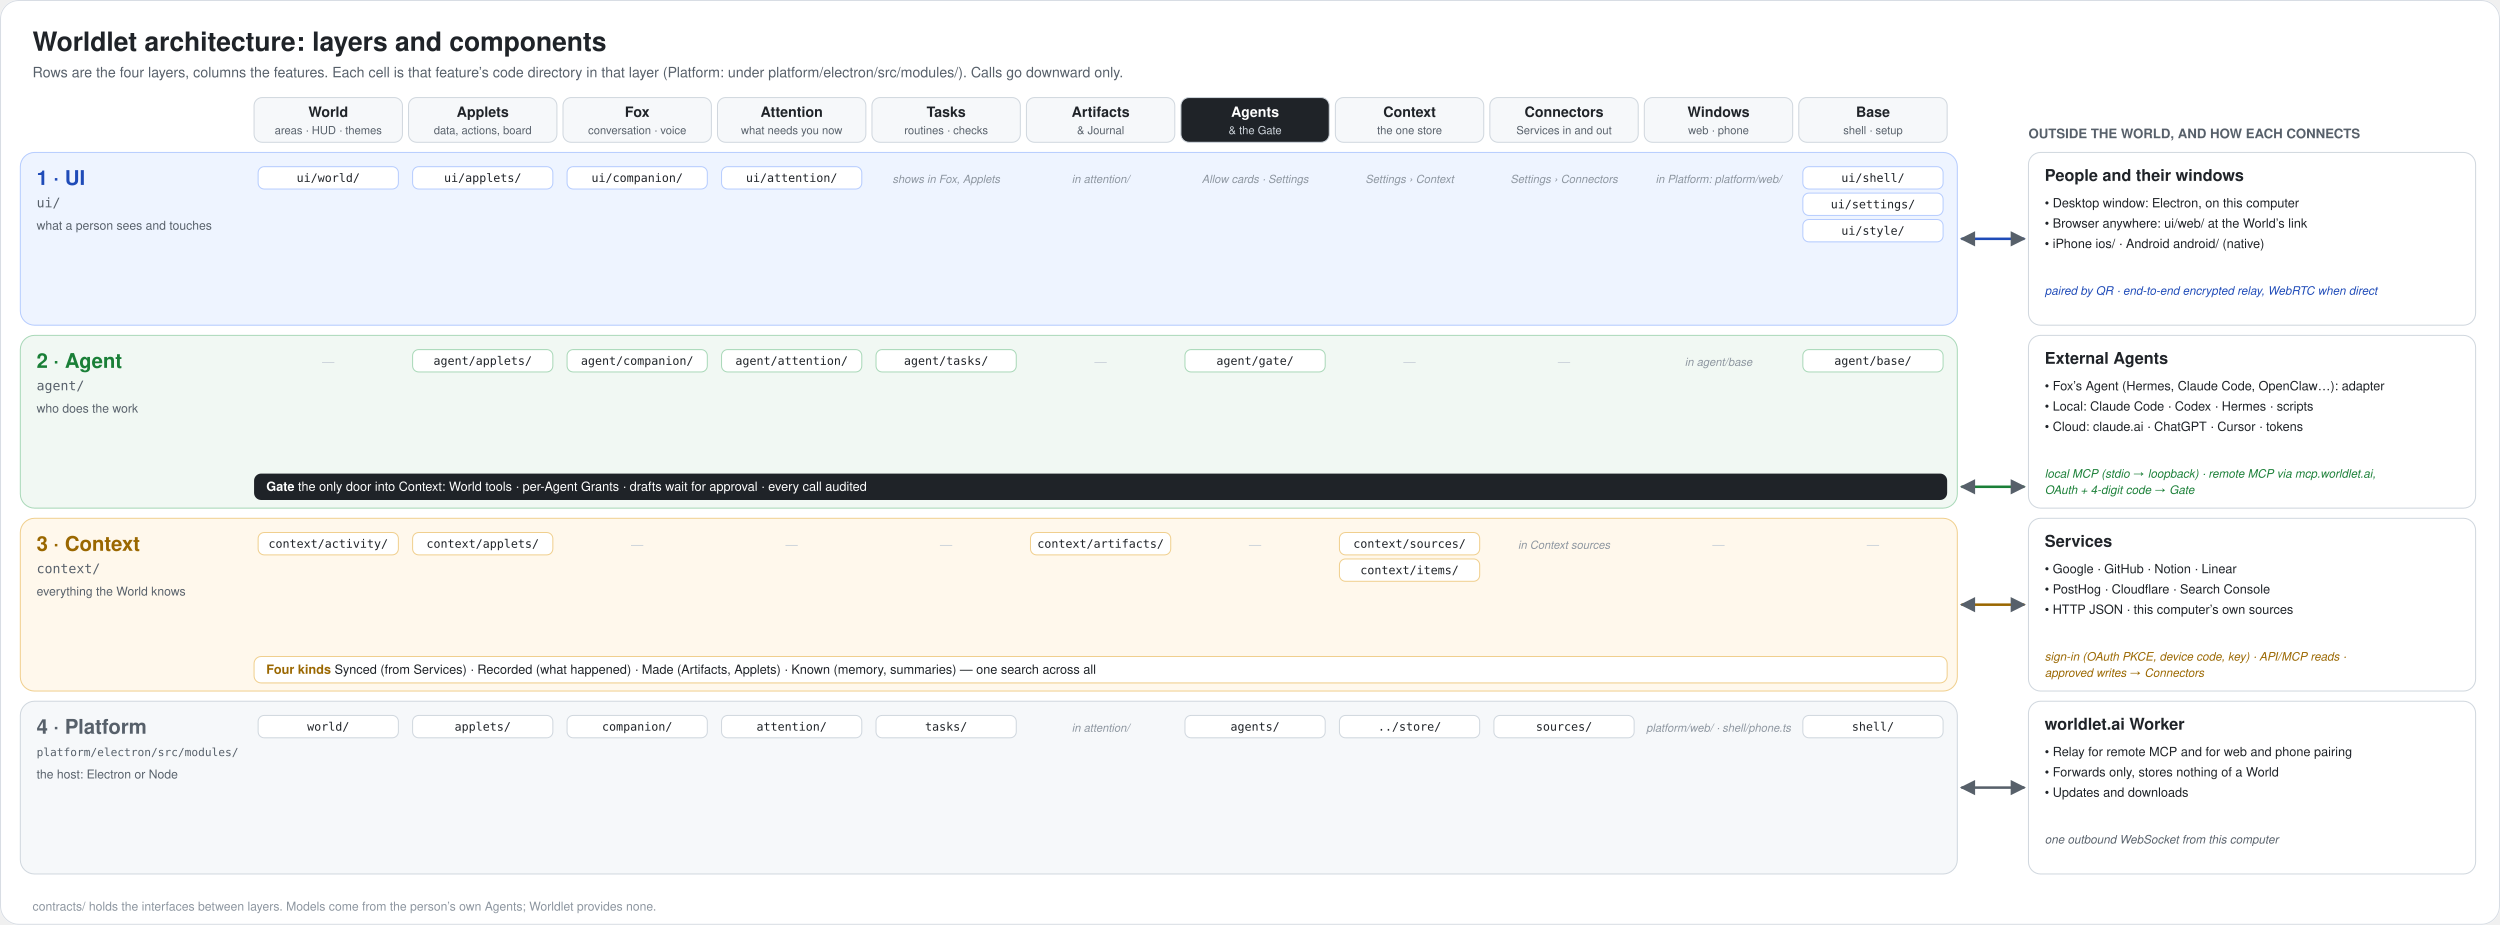
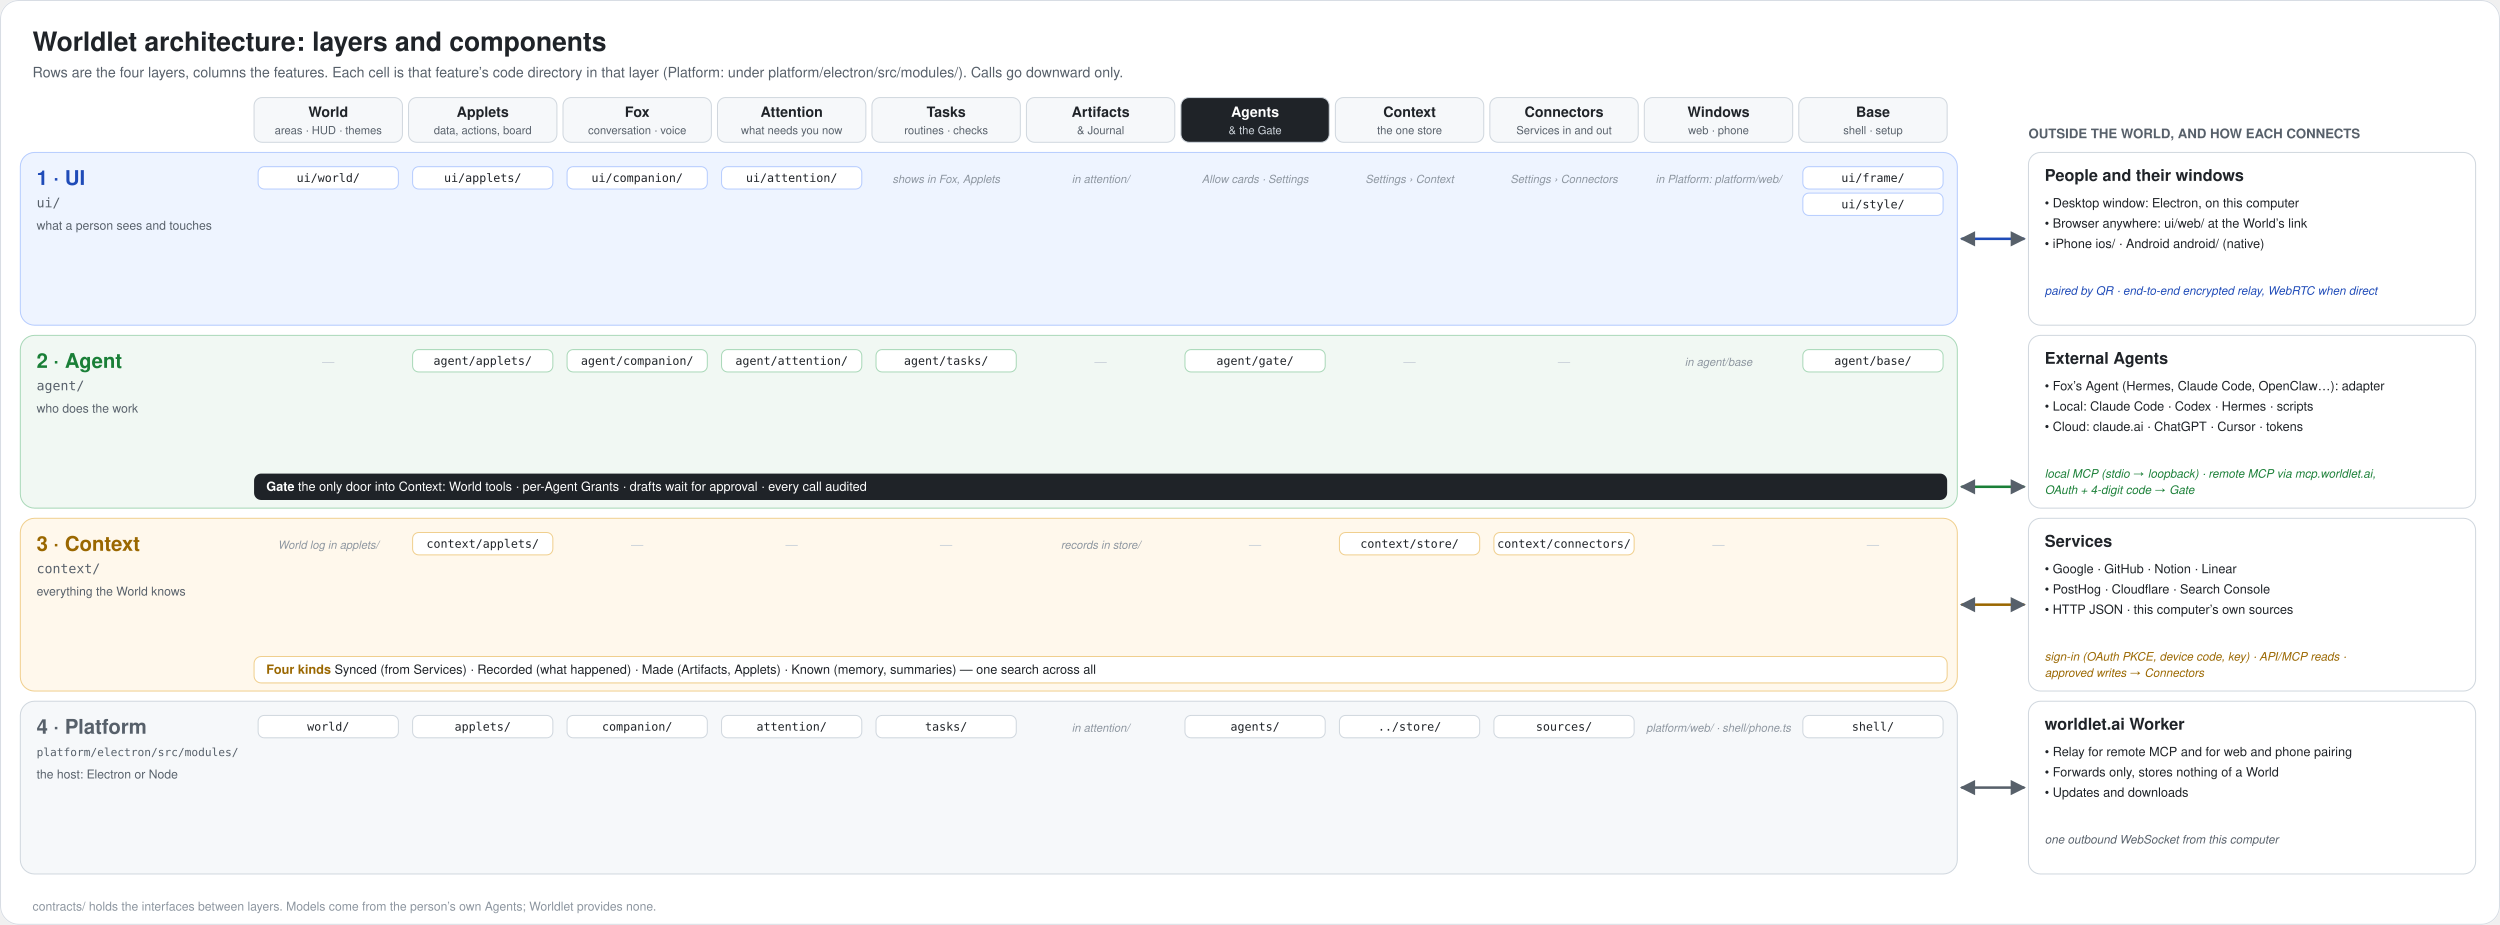
<svg xmlns="http://www.w3.org/2000/svg" width="2460" height="910" viewBox="0 0 2460 910" font-family="-apple-system, 'Segoe UI', Helvetica, Arial, sans-serif">
  <defs>
    <marker id="ar" viewBox="0 0 10 10" refX="9" refY="5" markerWidth="6" markerHeight="6" orient="auto-start-reverse">
      <path d="M0 0L10 5L0 10z" fill="#57606A" />
    </marker>
  </defs>
  <rect width="2460" height="910" rx="18" fill="#FFFFFF" />
  <rect x="0.5" y="0.5" width="2459" height="909" rx="18" fill="none" stroke="#D8DDE4" />
  <text x="32" y="50" font-size="26" font-weight="700" fill="#1F2328">Worldlet architecture: layers and components</text>
  <text x="32" y="76" font-size="14" fill="#57606A">Rows are the four layers, columns the features. Each cell is that feature’s code directory in that layer (Platform: under platform/electron/src/modules/). Calls go downward only.</text>
  <rect x="250" y="96" width="146" height="44" rx="8" fill="#F6F8FA" stroke="#D0D7DE" />
  <text x="323.0" y="115" font-size="14" font-weight="700" text-anchor="middle" fill="#1F2328">World</text>
  <text x="323.0" y="132" font-size="11" text-anchor="middle" fill="#57606A">areas · HUD · themes</text>
  <rect x="402" y="96" width="146" height="44" rx="8" fill="#F6F8FA" stroke="#D0D7DE" />
  <text x="475.0" y="115" font-size="14" font-weight="700" text-anchor="middle" fill="#1F2328">Applets</text>
  <text x="475.0" y="132" font-size="11" text-anchor="middle" fill="#57606A">data, actions, board</text>
  <rect x="554" y="96" width="146" height="44" rx="8" fill="#F6F8FA" stroke="#D0D7DE" />
  <text x="627.0" y="115" font-size="14" font-weight="700" text-anchor="middle" fill="#1F2328">Fox</text>
  <text x="627.0" y="132" font-size="11" text-anchor="middle" fill="#57606A">conversation · voice</text>
  <rect x="706" y="96" width="146" height="44" rx="8" fill="#F6F8FA" stroke="#D0D7DE" />
  <text x="779.0" y="115" font-size="14" font-weight="700" text-anchor="middle" fill="#1F2328">Attention</text>
  <text x="779.0" y="132" font-size="11" text-anchor="middle" fill="#57606A">what needs you now</text>
  <rect x="858" y="96" width="146" height="44" rx="8" fill="#F6F8FA" stroke="#D0D7DE" />
  <text x="931.0" y="115" font-size="14" font-weight="700" text-anchor="middle" fill="#1F2328">Tasks</text>
  <text x="931.0" y="132" font-size="11" text-anchor="middle" fill="#57606A">routines · checks</text>
  <rect x="1010" y="96" width="146" height="44" rx="8" fill="#F6F8FA" stroke="#D0D7DE" />
  <text x="1083.0" y="115" font-size="14" font-weight="700" text-anchor="middle" fill="#1F2328">Artifacts</text>
  <text x="1083.0" y="132" font-size="11" text-anchor="middle" fill="#57606A">&amp; Journal</text>
  <rect x="1162" y="96" width="146" height="44" rx="8" fill="#1F2328" stroke="#D0D7DE" />
  <text x="1235.0" y="115" font-size="14" font-weight="700" text-anchor="middle" fill="#FFFFFF">Agents</text>
  <text x="1235.0" y="132" font-size="11" text-anchor="middle" fill="#D0D7DE">&amp; the Gate</text>
  <rect x="1314" y="96" width="146" height="44" rx="8" fill="#F6F8FA" stroke="#D0D7DE" />
  <text x="1387.0" y="115" font-size="14" font-weight="700" text-anchor="middle" fill="#1F2328">Context</text>
  <text x="1387.0" y="132" font-size="11" text-anchor="middle" fill="#57606A">the one store</text>
  <rect x="1466" y="96" width="146" height="44" rx="8" fill="#F6F8FA" stroke="#D0D7DE" />
  <text x="1539.0" y="115" font-size="14" font-weight="700" text-anchor="middle" fill="#1F2328">Connectors</text>
  <text x="1539.0" y="132" font-size="11" text-anchor="middle" fill="#57606A">Services in and out</text>
  <rect x="1618" y="96" width="146" height="44" rx="8" fill="#F6F8FA" stroke="#D0D7DE" />
  <text x="1691.0" y="115" font-size="14" font-weight="700" text-anchor="middle" fill="#1F2328">Windows</text>
  <text x="1691.0" y="132" font-size="11" text-anchor="middle" fill="#57606A">web · phone</text>
  <rect x="1770" y="96" width="146" height="44" rx="8" fill="#F6F8FA" stroke="#D0D7DE" />
  <text x="1843.0" y="115" font-size="14" font-weight="700" text-anchor="middle" fill="#1F2328">Base</text>
  <text x="1843.0" y="132" font-size="11" text-anchor="middle" fill="#57606A">shell · setup</text>
  <rect x="20" y="150" width="1906" height="170" rx="14" fill="#EEF4FF" stroke="#B6CCFE" />
  <text x="36" y="182" font-size="20" font-weight="800" fill="#1F4BB8">1 · UI</text>
  <text x="36" y="204" font-size="13" font-family="ui-monospace, Menlo, monospace" fill="#57606A">ui/</text>
  <text x="36" y="226" font-size="12" fill="#57606A">what a person sees and touches</text>
  <rect x="254" y="164" width="138" height="22" rx="6" fill="#FFFFFF" stroke="#B6CCFE" />
  <text x="323.0" y="179" font-size="11.5" font-family="ui-monospace, Menlo, monospace" text-anchor="middle" fill="#1F2328">ui/world/</text>
  <rect x="406" y="164" width="138" height="22" rx="6" fill="#FFFFFF" stroke="#B6CCFE" />
  <text x="475.0" y="179" font-size="11.5" font-family="ui-monospace, Menlo, monospace" text-anchor="middle" fill="#1F2328">ui/applets/</text>
  <rect x="558" y="164" width="138" height="22" rx="6" fill="#FFFFFF" stroke="#B6CCFE" />
  <text x="627.0" y="179" font-size="11.5" font-family="ui-monospace, Menlo, monospace" text-anchor="middle" fill="#1F2328">ui/companion/</text>
  <rect x="710" y="164" width="138" height="22" rx="6" fill="#FFFFFF" stroke="#B6CCFE" />
  <text x="779.0" y="179" font-size="11.5" font-family="ui-monospace, Menlo, monospace" text-anchor="middle" fill="#1F2328">ui/attention/</text>
  <text x="931.0" y="180" font-size="11" text-anchor="middle" fill="#8C959F" font-style="italic">shows in Fox, Applets</text>
  <text x="1083.0" y="180" font-size="11" text-anchor="middle" fill="#8C959F" font-style="italic">in attention/</text>
  <text x="1235.0" y="180" font-size="11" text-anchor="middle" fill="#8C959F" font-style="italic">Allow cards · Settings</text>
  <text x="1387.0" y="180" font-size="11" text-anchor="middle" fill="#8C959F" font-style="italic">Settings › Context</text>
  <text x="1539.0" y="180" font-size="11" text-anchor="middle" fill="#8C959F" font-style="italic">Settings › Connectors</text>
  <text x="1691.0" y="180" font-size="11" text-anchor="middle" fill="#8C959F" font-style="italic">in Platform: platform/web/</text>
  <rect x="1774" y="164" width="138" height="22" rx="6" fill="#FFFFFF" stroke="#B6CCFE" />
-   <text x="1843.0" y="179" font-size="11.5" font-family="ui-monospace, Menlo, monospace" text-anchor="middle" fill="#1F2328">ui/shell/</text>
+   <text x="1843.0" y="179" font-size="11.5" font-family="ui-monospace, Menlo, monospace" text-anchor="middle" fill="#1F2328">ui/frame/</text>
  <rect x="1774" y="190" width="138" height="22" rx="6" fill="#FFFFFF" stroke="#B6CCFE" />
-   <text x="1843.0" y="205" font-size="11.5" font-family="ui-monospace, Menlo, monospace" text-anchor="middle" fill="#1F2328">ui/settings/</text>
-   <rect x="1774" y="216" width="138" height="22" rx="6" fill="#FFFFFF" stroke="#B6CCFE" />
-   <text x="1843.0" y="231" font-size="11.5" font-family="ui-monospace, Menlo, monospace" text-anchor="middle" fill="#1F2328">ui/style/</text>
+   <text x="1843.0" y="205" font-size="11.5" font-family="ui-monospace, Menlo, monospace" text-anchor="middle" fill="#1F2328">ui/style/</text>
  <rect x="20" y="330" width="1906" height="170" rx="14" fill="#F1F8F3" stroke="#A9D8B8" />
  <text x="36" y="362" font-size="20" font-weight="800" fill="#1A7F37">2 · Agent</text>
  <text x="36" y="384" font-size="13" font-family="ui-monospace, Menlo, monospace" fill="#57606A">agent/</text>
  <text x="36" y="406" font-size="12" fill="#57606A">who does the work</text>
  <text x="323.0" y="360" font-size="12" text-anchor="middle" fill="#C9D1D9">—</text>
  <rect x="406" y="344" width="138" height="22" rx="6" fill="#FFFFFF" stroke="#A9D8B8" />
  <text x="475.0" y="359" font-size="11.5" font-family="ui-monospace, Menlo, monospace" text-anchor="middle" fill="#1F2328">agent/applets/</text>
  <rect x="558" y="344" width="138" height="22" rx="6" fill="#FFFFFF" stroke="#A9D8B8" />
  <text x="627.0" y="359" font-size="11.5" font-family="ui-monospace, Menlo, monospace" text-anchor="middle" fill="#1F2328">agent/companion/</text>
  <rect x="710" y="344" width="138" height="22" rx="6" fill="#FFFFFF" stroke="#A9D8B8" />
  <text x="779.0" y="359" font-size="11.5" font-family="ui-monospace, Menlo, monospace" text-anchor="middle" fill="#1F2328">agent/attention/</text>
  <rect x="862" y="344" width="138" height="22" rx="6" fill="#FFFFFF" stroke="#A9D8B8" />
  <text x="931.0" y="359" font-size="11.5" font-family="ui-monospace, Menlo, monospace" text-anchor="middle" fill="#1F2328">agent/tasks/</text>
  <text x="1083.0" y="360" font-size="12" text-anchor="middle" fill="#C9D1D9">—</text>
  <rect x="1166" y="344" width="138" height="22" rx="6" fill="#FFFFFF" stroke="#A9D8B8" />
  <text x="1235.0" y="359" font-size="11.5" font-family="ui-monospace, Menlo, monospace" text-anchor="middle" fill="#1F2328">agent/gate/</text>
  <text x="1387.0" y="360" font-size="12" text-anchor="middle" fill="#C9D1D9">—</text>
  <text x="1539.0" y="360" font-size="12" text-anchor="middle" fill="#C9D1D9">—</text>
  <text x="1691.0" y="360" font-size="11" text-anchor="middle" fill="#8C959F" font-style="italic">in agent/base</text>
  <rect x="1774" y="344" width="138" height="22" rx="6" fill="#FFFFFF" stroke="#A9D8B8" />
  <text x="1843.0" y="359" font-size="11.5" font-family="ui-monospace, Menlo, monospace" text-anchor="middle" fill="#1F2328">agent/base/</text>
  <rect x="250" y="466" width="1666" height="26" rx="7" fill="#1F2328" />
  <text x="262" y="483" font-size="12.5" fill="#FFFFFF">
    <tspan font-weight="800">Gate</tspan>  the only door into Context: World tools · per-Agent Grants · drafts wait for approval · every call audited</text>
  <rect x="20" y="510" width="1906" height="170" rx="14" fill="#FFF8EC" stroke="#F0CF8E" />
  <text x="36" y="542" font-size="20" font-weight="800" fill="#9A6700">3 · Context</text>
  <text x="36" y="564" font-size="13" font-family="ui-monospace, Menlo, monospace" fill="#57606A">context/</text>
  <text x="36" y="586" font-size="12" fill="#57606A">everything the World knows</text>
-   <rect x="254" y="524" width="138" height="22" rx="6" fill="#FFFFFF" stroke="#F0CF8E" />
-   <text x="323.0" y="539" font-size="11.5" font-family="ui-monospace, Menlo, monospace" text-anchor="middle" fill="#1F2328">context/activity/</text>
+   <text x="323.0" y="540" font-size="11" text-anchor="middle" fill="#8C959F" font-style="italic">World log in applets/</text>
  <rect x="406" y="524" width="138" height="22" rx="6" fill="#FFFFFF" stroke="#F0CF8E" />
  <text x="475.0" y="539" font-size="11.5" font-family="ui-monospace, Menlo, monospace" text-anchor="middle" fill="#1F2328">context/applets/</text>
  <text x="627.0" y="540" font-size="12" text-anchor="middle" fill="#C9D1D9">—</text>
  <text x="779.0" y="540" font-size="12" text-anchor="middle" fill="#C9D1D9">—</text>
  <text x="931.0" y="540" font-size="12" text-anchor="middle" fill="#C9D1D9">—</text>
-   <rect x="1014" y="524" width="138" height="22" rx="6" fill="#FFFFFF" stroke="#F0CF8E" />
-   <text x="1083.0" y="539" font-size="11.5" font-family="ui-monospace, Menlo, monospace" text-anchor="middle" fill="#1F2328">context/artifacts/</text>
+   <text x="1083.0" y="540" font-size="11" text-anchor="middle" fill="#8C959F" font-style="italic">records in store/</text>
  <text x="1235.0" y="540" font-size="12" text-anchor="middle" fill="#C9D1D9">—</text>
  <rect x="1318" y="524" width="138" height="22" rx="6" fill="#FFFFFF" stroke="#F0CF8E" />
-   <text x="1387.0" y="539" font-size="11.5" font-family="ui-monospace, Menlo, monospace" text-anchor="middle" fill="#1F2328">context/sources/</text>
-   <rect x="1318" y="550" width="138" height="22" rx="6" fill="#FFFFFF" stroke="#F0CF8E" />
-   <text x="1387.0" y="565" font-size="11.5" font-family="ui-monospace, Menlo, monospace" text-anchor="middle" fill="#1F2328">context/items/</text>
-   <text x="1539.0" y="540" font-size="11" text-anchor="middle" fill="#8C959F" font-style="italic">in Context sources</text>
+   <text x="1387.0" y="539" font-size="11.5" font-family="ui-monospace, Menlo, monospace" text-anchor="middle" fill="#1F2328">context/store/</text>
+   <rect x="1470" y="524" width="138" height="22" rx="6" fill="#FFFFFF" stroke="#F0CF8E" />
+   <text x="1539.0" y="539" font-size="11.5" font-family="ui-monospace, Menlo, monospace" text-anchor="middle" fill="#1F2328">context/connectors/</text>
  <text x="1691.0" y="540" font-size="12" text-anchor="middle" fill="#C9D1D9">—</text>
  <text x="1843.0" y="540" font-size="12" text-anchor="middle" fill="#C9D1D9">—</text>
  <rect x="250" y="646" width="1666" height="26" rx="7" fill="#FFFFFF" stroke="#F0CF8E" />
  <text x="262" y="663" font-size="12.5" fill="#1F2328">
    <tspan font-weight="800" fill="#9A6700">Four kinds</tspan>  Synced (from Services) · Recorded (what happened) · Made (Artifacts, Applets) · Known (memory, summaries) — one search across all</text>
  <rect x="20" y="690" width="1906" height="170" rx="14" fill="#F6F8FA" stroke="#D0D7DE" />
  <text x="36" y="722" font-size="20" font-weight="800" fill="#57606A">4 · Platform</text>
  <text x="36" y="744" font-size="11" font-family="ui-monospace, Menlo, monospace" fill="#57606A">platform/electron/src/modules/</text>
  <text x="36" y="766" font-size="12" fill="#57606A">the host: Electron or Node</text>
  <rect x="254" y="704" width="138" height="22" rx="6" fill="#FFFFFF" stroke="#D0D7DE" />
  <text x="323.0" y="719" font-size="11.5" font-family="ui-monospace, Menlo, monospace" text-anchor="middle" fill="#1F2328">world/</text>
  <rect x="406" y="704" width="138" height="22" rx="6" fill="#FFFFFF" stroke="#D0D7DE" />
  <text x="475.0" y="719" font-size="11.5" font-family="ui-monospace, Menlo, monospace" text-anchor="middle" fill="#1F2328">applets/</text>
  <rect x="558" y="704" width="138" height="22" rx="6" fill="#FFFFFF" stroke="#D0D7DE" />
  <text x="627.0" y="719" font-size="11.5" font-family="ui-monospace, Menlo, monospace" text-anchor="middle" fill="#1F2328">companion/</text>
  <rect x="710" y="704" width="138" height="22" rx="6" fill="#FFFFFF" stroke="#D0D7DE" />
  <text x="779.0" y="719" font-size="11.5" font-family="ui-monospace, Menlo, monospace" text-anchor="middle" fill="#1F2328">attention/</text>
  <rect x="862" y="704" width="138" height="22" rx="6" fill="#FFFFFF" stroke="#D0D7DE" />
  <text x="931.0" y="719" font-size="11.5" font-family="ui-monospace, Menlo, monospace" text-anchor="middle" fill="#1F2328">tasks/</text>
  <text x="1083.0" y="720" font-size="11" text-anchor="middle" fill="#8C959F" font-style="italic">in attention/</text>
  <rect x="1166" y="704" width="138" height="22" rx="6" fill="#FFFFFF" stroke="#D0D7DE" />
  <text x="1235.0" y="719" font-size="11.5" font-family="ui-monospace, Menlo, monospace" text-anchor="middle" fill="#1F2328">agents/</text>
  <rect x="1318" y="704" width="138" height="22" rx="6" fill="#FFFFFF" stroke="#D0D7DE" />
  <text x="1387.0" y="719" font-size="11.5" font-family="ui-monospace, Menlo, monospace" text-anchor="middle" fill="#1F2328">../store/</text>
  <rect x="1470" y="704" width="138" height="22" rx="6" fill="#FFFFFF" stroke="#D0D7DE" />
  <text x="1539.0" y="719" font-size="11.5" font-family="ui-monospace, Menlo, monospace" text-anchor="middle" fill="#1F2328">sources/</text>
  <text x="1691.0" y="720" font-size="11" text-anchor="middle" fill="#8C959F" font-style="italic">platform/web/ · shell/phone.ts</text>
  <rect x="1774" y="704" width="138" height="22" rx="6" fill="#FFFFFF" stroke="#D0D7DE" />
  <text x="1843.0" y="719" font-size="11.5" font-family="ui-monospace, Menlo, monospace" text-anchor="middle" fill="#1F2328">shell/</text>
  <text x="1996" y="136" font-size="13" font-weight="700" fill="#57606A">OUTSIDE THE WORLD, AND HOW EACH CONNECTS</text>
  <rect x="1996" y="150" width="440" height="170" rx="12" fill="#FFFFFF" stroke="#D0D7DE" />
  <text x="2012" y="178" font-size="16" font-weight="700" fill="#1F2328">People and their windows</text>
  <text x="2012" y="204" font-size="12.5" fill="#1F2328">• Desktop window: Electron, on this computer</text>
  <text x="2012" y="224" font-size="12.5" fill="#1F2328">• Browser anywhere: ui/web/ at the World’s link</text>
  <text x="2012" y="244" font-size="12.5" fill="#1F2328">• iPhone ios/ · Android android/ (native)</text>
  <text x="2012" y="290" font-size="11.5" fill="#1F4BB8" font-style="italic">paired by QR · end-to-end encrypted relay, WebRTC when direct</text>
  <line x1="1992" y1="235.0" x2="1930" y2="235.0" stroke="#1F4BB8" stroke-width="2.5" marker-start="url(#ar)" marker-end="url(#ar)" />
  <rect x="1996" y="330" width="440" height="170" rx="12" fill="#FFFFFF" stroke="#D0D7DE" />
  <text x="2012" y="358" font-size="16" font-weight="700" fill="#1F2328">External Agents</text>
  <text x="2012" y="384" font-size="12.5" fill="#1F2328">• Fox’s Agent (Hermes, Claude Code, OpenClaw…): adapter</text>
  <text x="2012" y="404" font-size="12.5" fill="#1F2328">• Local: Claude Code · Codex · Hermes · scripts</text>
  <text x="2012" y="424" font-size="12.5" fill="#1F2328">• Cloud: claude.ai · ChatGPT · Cursor · tokens</text>
  <text x="2012" y="470" font-size="11.5" fill="#1A7F37" font-style="italic">local MCP (stdio → loopback) · remote MCP via mcp.worldlet.ai,</text>
  <text x="2012" y="486" font-size="11.5" fill="#1A7F37" font-style="italic">OAuth + 4-digit code → Gate</text>
  <line x1="1992" y1="479" x2="1930" y2="479" stroke="#1A7F37" stroke-width="2.5" marker-start="url(#ar)" marker-end="url(#ar)" />
  <rect x="1996" y="510" width="440" height="170" rx="12" fill="#FFFFFF" stroke="#D0D7DE" />
  <text x="2012" y="538" font-size="16" font-weight="700" fill="#1F2328">Services</text>
  <text x="2012" y="564" font-size="12.5" fill="#1F2328">• Google · GitHub · Notion · Linear</text>
  <text x="2012" y="584" font-size="12.5" fill="#1F2328">• PostHog · Cloudflare · Search Console</text>
  <text x="2012" y="604" font-size="12.5" fill="#1F2328">• HTTP JSON · this computer’s own sources</text>
  <text x="2012" y="650" font-size="11.5" fill="#9A6700" font-style="italic">sign-in (OAuth PKCE, device code, key) · API/MCP reads ·</text>
  <text x="2012" y="666" font-size="11.5" fill="#9A6700" font-style="italic">approved writes → Connectors</text>
  <line x1="1992" y1="595.0" x2="1930" y2="595.0" stroke="#9A6700" stroke-width="2.5" marker-start="url(#ar)" marker-end="url(#ar)" />
  <rect x="1996" y="690" width="440" height="170" rx="12" fill="#FFFFFF" stroke="#D0D7DE" />
  <text x="2012" y="718" font-size="16" font-weight="700" fill="#1F2328">worldlet.ai Worker</text>
  <text x="2012" y="744" font-size="12.5" fill="#1F2328">• Relay for remote MCP and for web and phone pairing</text>
  <text x="2012" y="764" font-size="12.5" fill="#1F2328">• Forwards only, stores nothing of a World</text>
  <text x="2012" y="784" font-size="12.5" fill="#1F2328">• Updates and downloads</text>
  <text x="2012" y="830" font-size="11.5" fill="#57606A" font-style="italic">one outbound WebSocket from this computer</text>
  <line x1="1992" y1="775.0" x2="1930" y2="775.0" stroke="#57606A" stroke-width="2.5" marker-start="url(#ar)" marker-end="url(#ar)" />
  <text x="32" y="896" font-size="12" fill="#8C959F">contracts/ holds the interfaces between layers. Models come from the person’s own Agents; Worldlet provides none.</text>
</svg>
